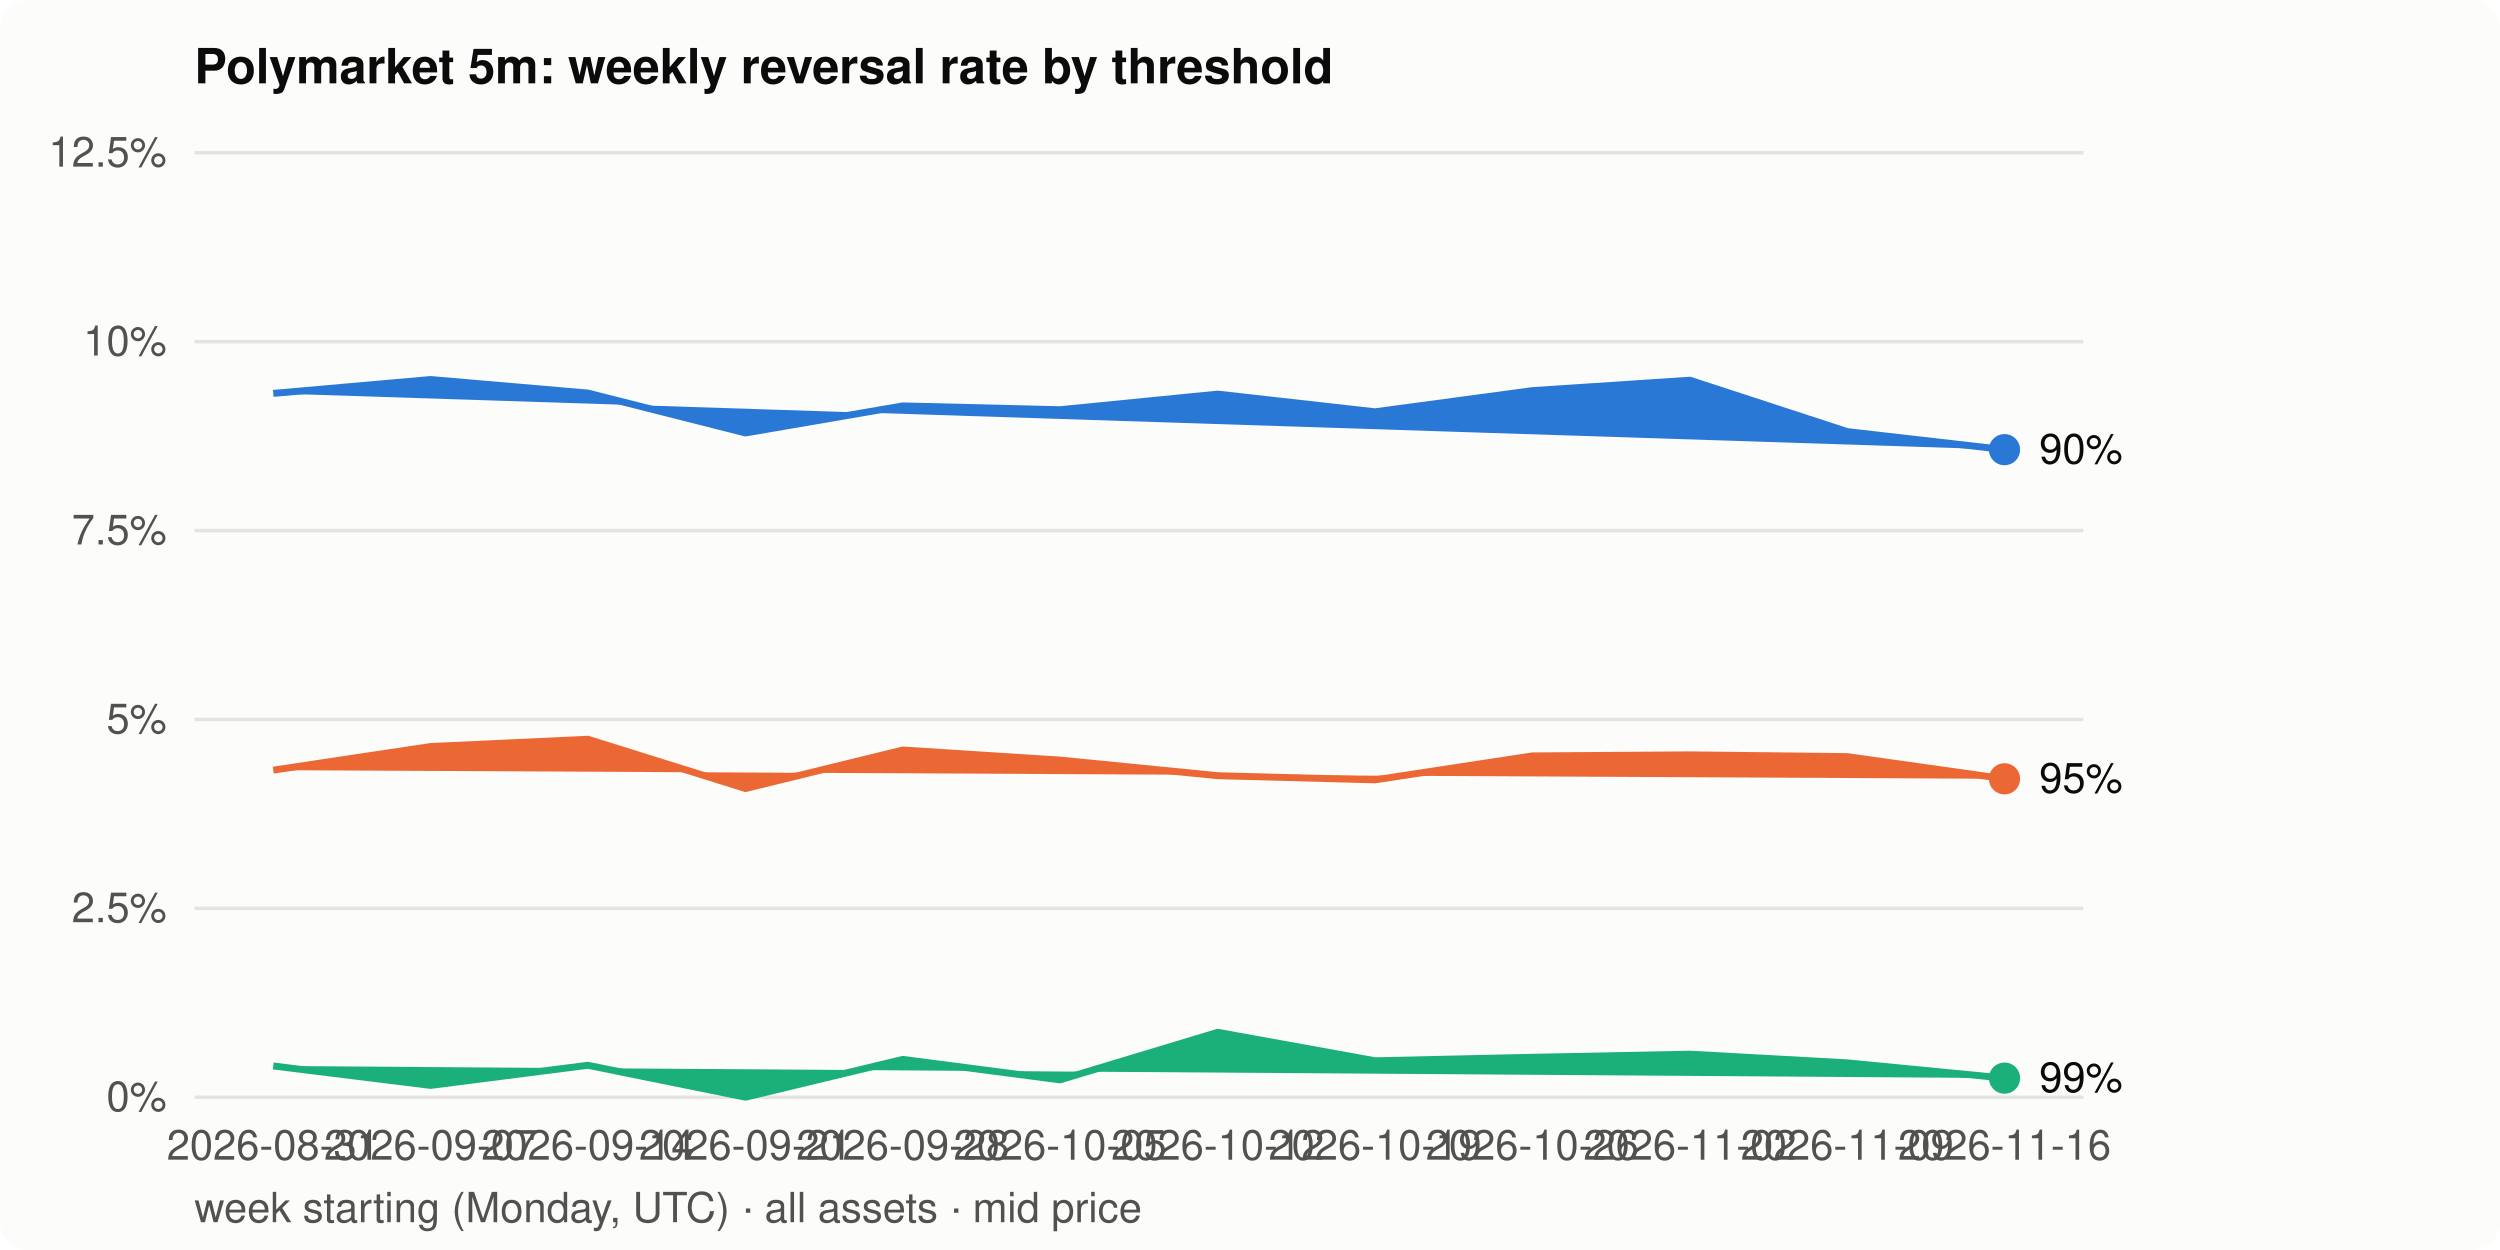
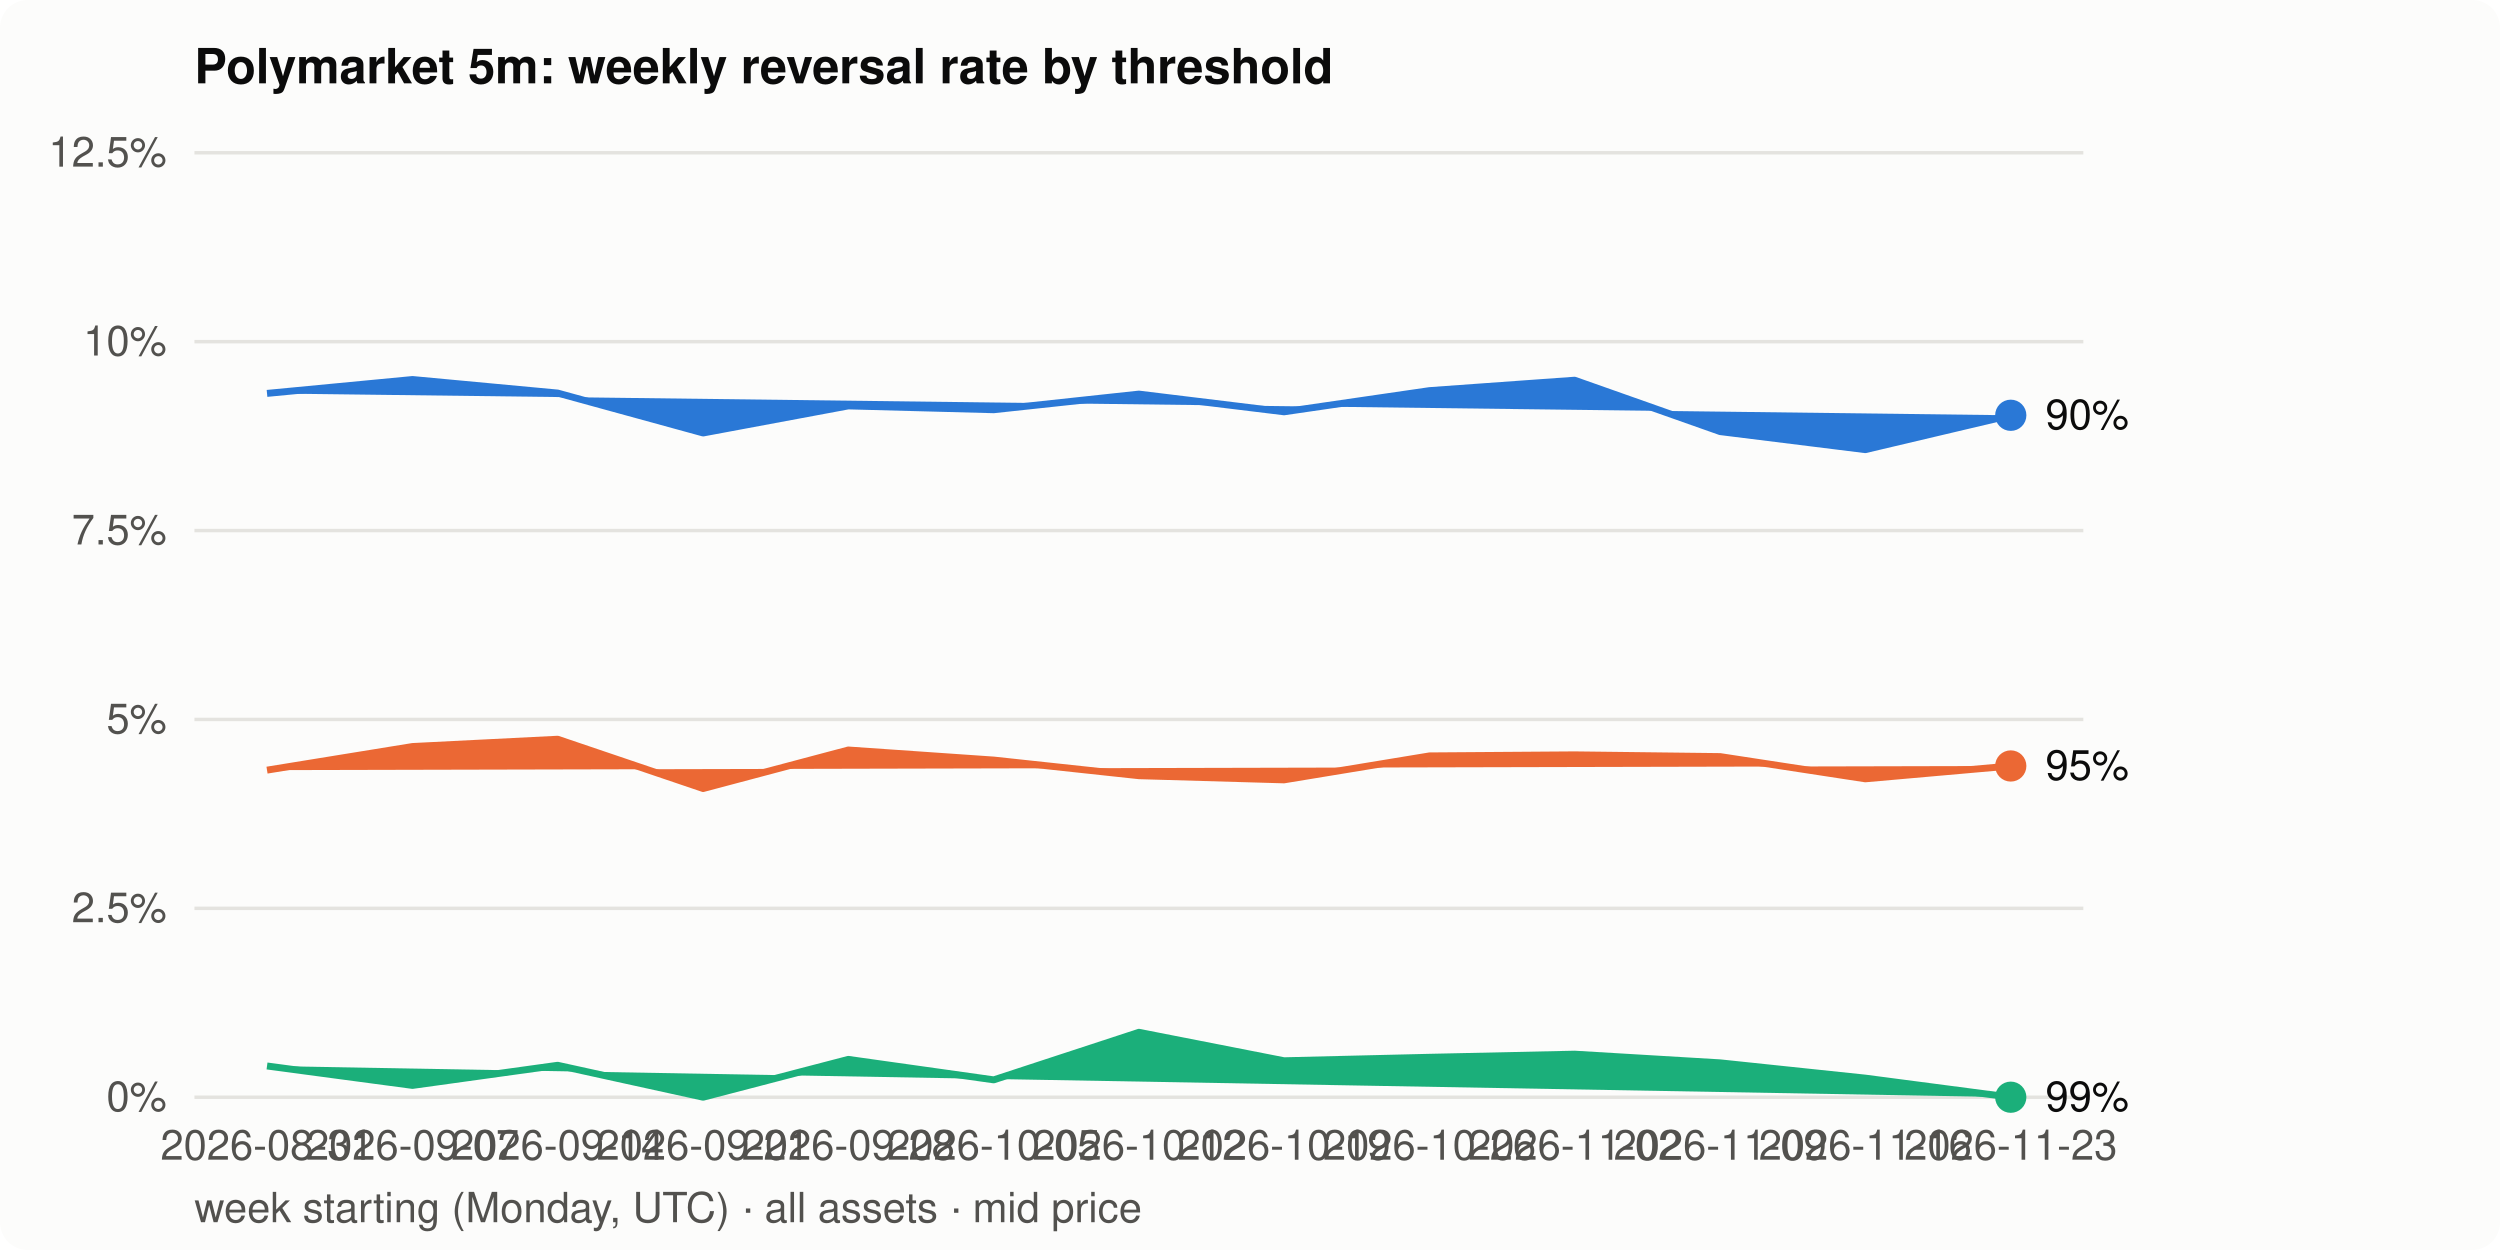
<svg xmlns="http://www.w3.org/2000/svg" viewBox="0 0 720 360" width="720" height="360" role="img" aria-label="Polymarket 5m: weekly reversal rate by threshold">
  <style>
  .bg{fill:#fcfcfb} .t1{fill:#0b0b0b} .t2{fill:#52514e} .grid{stroke:#e4e3df}
  .s1{stroke:#2a78d6;fill:#2a78d6} .s2{stroke:#eb6834;fill:#eb6834} .s3{stroke:#1baf7a;fill:#1baf7a}
  .ref{stroke:#8a8984;fill:#8a8984} .ring{stroke:#fcfcfb}
  text{font-family:-apple-system,Segoe UI,Helvetica,Arial,sans-serif;font-size:12px}
  .title{font-size:14px;font-weight:600}
  @media (prefers-color-scheme: dark){
    .bg{fill:#1a1a19} .t1{fill:#f0efec} .t2{fill:#c3c2b7} .grid{stroke:#34332f}
    .s1{stroke:#3987e5;fill:#3987e5} .s2{stroke:#d95926;fill:#d95926} .s3{stroke:#199e70;fill:#199e70}
    .ref{stroke:#9d9c96;fill:#9d9c96} .ring{stroke:#1a1a19}
  }
</style>
  <rect class="bg" width="720" height="360" rx="8" />
  <text class="t1 title" x="56" y="24">Polymarket 5m: weekly reversal rate by threshold</text>
  <line class="grid" x1="56" x2="600" y1="316.0" y2="316.0" stroke-width="1" />
  <text class="t2" x="48" y="320.0" text-anchor="end">0%</text>
  <line class="grid" x1="56" x2="600" y1="261.6" y2="261.6" stroke-width="1" />
  <text class="t2" x="48" y="265.6" text-anchor="end">2.5%</text>
  <line class="grid" x1="56" x2="600" y1="207.2" y2="207.2" stroke-width="1" />
  <text class="t2" x="48" y="211.2" text-anchor="end">5%</text>
  <line class="grid" x1="56" x2="600" y1="152.8" y2="152.8" stroke-width="1" />
  <text class="t2" x="48" y="156.8" text-anchor="end">7.5%</text>
  <line class="grid" x1="56" x2="600" y1="98.4" y2="98.4" stroke-width="1" />
  <text class="t2" x="48" y="102.4" text-anchor="end">10%</text>
  <line class="grid" x1="56" x2="600" y1="44.0" y2="44.0" stroke-width="1" />
  <text class="t2" x="48" y="48.0" text-anchor="end">12.5%</text>
-   <text class="t2" x="78.7" y="334" text-anchor="middle">2026-08-31</text>
-   <text class="t2" x="124.0" y="334" text-anchor="middle">2026-09-07</text>
-   <text class="t2" x="169.3" y="334" text-anchor="middle">2026-09-14</text>
-   <text class="t2" x="214.7" y="334" text-anchor="middle">2026-09-21</text>
-   <text class="t2" x="260.0" y="334" text-anchor="middle">2026-09-28</text>
-   <text class="t2" x="305.3" y="334" text-anchor="middle">2026-10-05</text>
-   <text class="t2" x="350.7" y="334" text-anchor="middle">2026-10-12</text>
-   <text class="t2" x="396.0" y="334" text-anchor="middle">2026-10-19</text>
-   <text class="t2" x="441.3" y="334" text-anchor="middle">2026-10-26</text>
-   <text class="t2" x="486.7" y="334" text-anchor="middle">2026-11-02</text>
-   <text class="t2" x="532.0" y="334" text-anchor="middle">2026-11-09</text>
-   <text class="t2" x="577.3" y="334" text-anchor="middle">2026-11-16</text>
-   <path class="s1" d="M78.7,113.3 L124.0,109.3 L169.3,113.2 L214.7,124.7 L260.0,116.9 L305.3,118.0 L350.7,113.5 L396.0,118.6 L441.3,112.5 L486.7,109.5 L532.0,124.3 L577.3,129.5" fill="none" stroke-width="2" stroke-linejoin="round" />
-   <circle class="s1" cx="577.3" cy="129.5" r="4" stroke="none" />
-   <text class="t1" x="587.3" y="133.5">90%</text>
-   <path class="s2" d="M78.7,221.8 L124.0,215.0 L169.3,212.9 L214.7,227.1 L260.0,216.0 L305.3,218.9 L350.7,223.4 L396.0,224.6 L441.3,217.7 L486.7,217.4 L532.0,217.9 L577.3,224.3" fill="none" stroke-width="2" stroke-linejoin="round" />
-   <circle class="s2" cx="577.3" cy="224.3" r="4" stroke="none" />
-   <text class="t1" x="587.3" y="228.3">95%</text>
-   <path class="s3" d="M78.7,307.0 L124.0,312.6 L169.3,306.8 L214.7,316.0 L260.0,305.1 L305.3,311.0 L350.7,297.3 L396.0,305.5 L441.3,304.5 L486.7,303.6 L532.0,306.1 L577.3,310.5" fill="none" stroke-width="2" stroke-linejoin="round" />
-   <circle class="s3" cx="577.3" cy="310.5" r="4" stroke="none" />
-   <text class="t1" x="587.3" y="314.5">99%</text>
+   <text class="t2" x="76.9" y="334" text-anchor="middle">2026-08-31</text>
+   <text class="t2" x="118.8" y="334" text-anchor="middle">2026-09-07</text>
+   <text class="t2" x="160.6" y="334" text-anchor="middle">2026-09-14</text>
+   <text class="t2" x="202.5" y="334" text-anchor="middle">2026-09-21</text>
+   <text class="t2" x="244.3" y="334" text-anchor="middle">2026-09-28</text>
+   <text class="t2" x="286.2" y="334" text-anchor="middle">2026-10-05</text>
+   <text class="t2" x="328.0" y="334" text-anchor="middle">2026-10-12</text>
+   <text class="t2" x="369.8" y="334" text-anchor="middle">2026-10-19</text>
+   <text class="t2" x="411.7" y="334" text-anchor="middle">2026-10-26</text>
+   <text class="t2" x="453.5" y="334" text-anchor="middle">2026-11-02</text>
+   <text class="t2" x="495.4" y="334" text-anchor="middle">2026-11-09</text>
+   <text class="t2" x="537.2" y="334" text-anchor="middle">2026-11-16</text>
+   <text class="t2" x="579.1" y="334" text-anchor="middle">2026-11-23</text>
+   <path class="s1" d="M76.9,113.3 L118.8,109.3 L160.6,113.2 L202.5,124.7 L244.3,116.9 L286.2,118.0 L328.0,113.5 L369.8,118.6 L411.7,112.5 L453.5,109.5 L495.4,124.3 L537.2,129.5 L579.1,119.6" fill="none" stroke-width="2" stroke-linejoin="round" />
+   <circle class="s1" cx="579.1" cy="119.6" r="4" stroke="none" />
+   <text class="t1" x="589.1" y="123.6">90%</text>
+   <path class="s2" d="M76.9,221.8 L118.8,215.0 L160.6,212.9 L202.5,227.1 L244.3,216.0 L286.2,218.9 L328.0,223.4 L369.8,224.6 L411.7,217.7 L453.5,217.4 L495.4,217.9 L537.2,224.3 L579.1,220.6" fill="none" stroke-width="2" stroke-linejoin="round" />
+   <circle class="s2" cx="579.1" cy="220.6" r="4" stroke="none" />
+   <text class="t1" x="589.1" y="224.6">95%</text>
+   <path class="s3" d="M76.9,307.0 L118.8,312.6 L160.6,306.8 L202.5,316.0 L244.3,305.1 L286.2,311.0 L328.0,297.3 L369.8,305.5 L411.7,304.5 L453.5,303.6 L495.4,306.1 L537.2,310.5 L579.1,316.0" fill="none" stroke-width="2" stroke-linejoin="round" />
+   <circle class="s3" cx="579.1" cy="316.0" r="4" stroke="none" />
+   <text class="t1" x="589.1" y="320.0">99%</text>
  <text class="t2" x="56" y="352">week starting (Monday, UTC) · all assets · mid price</text>
</svg>
